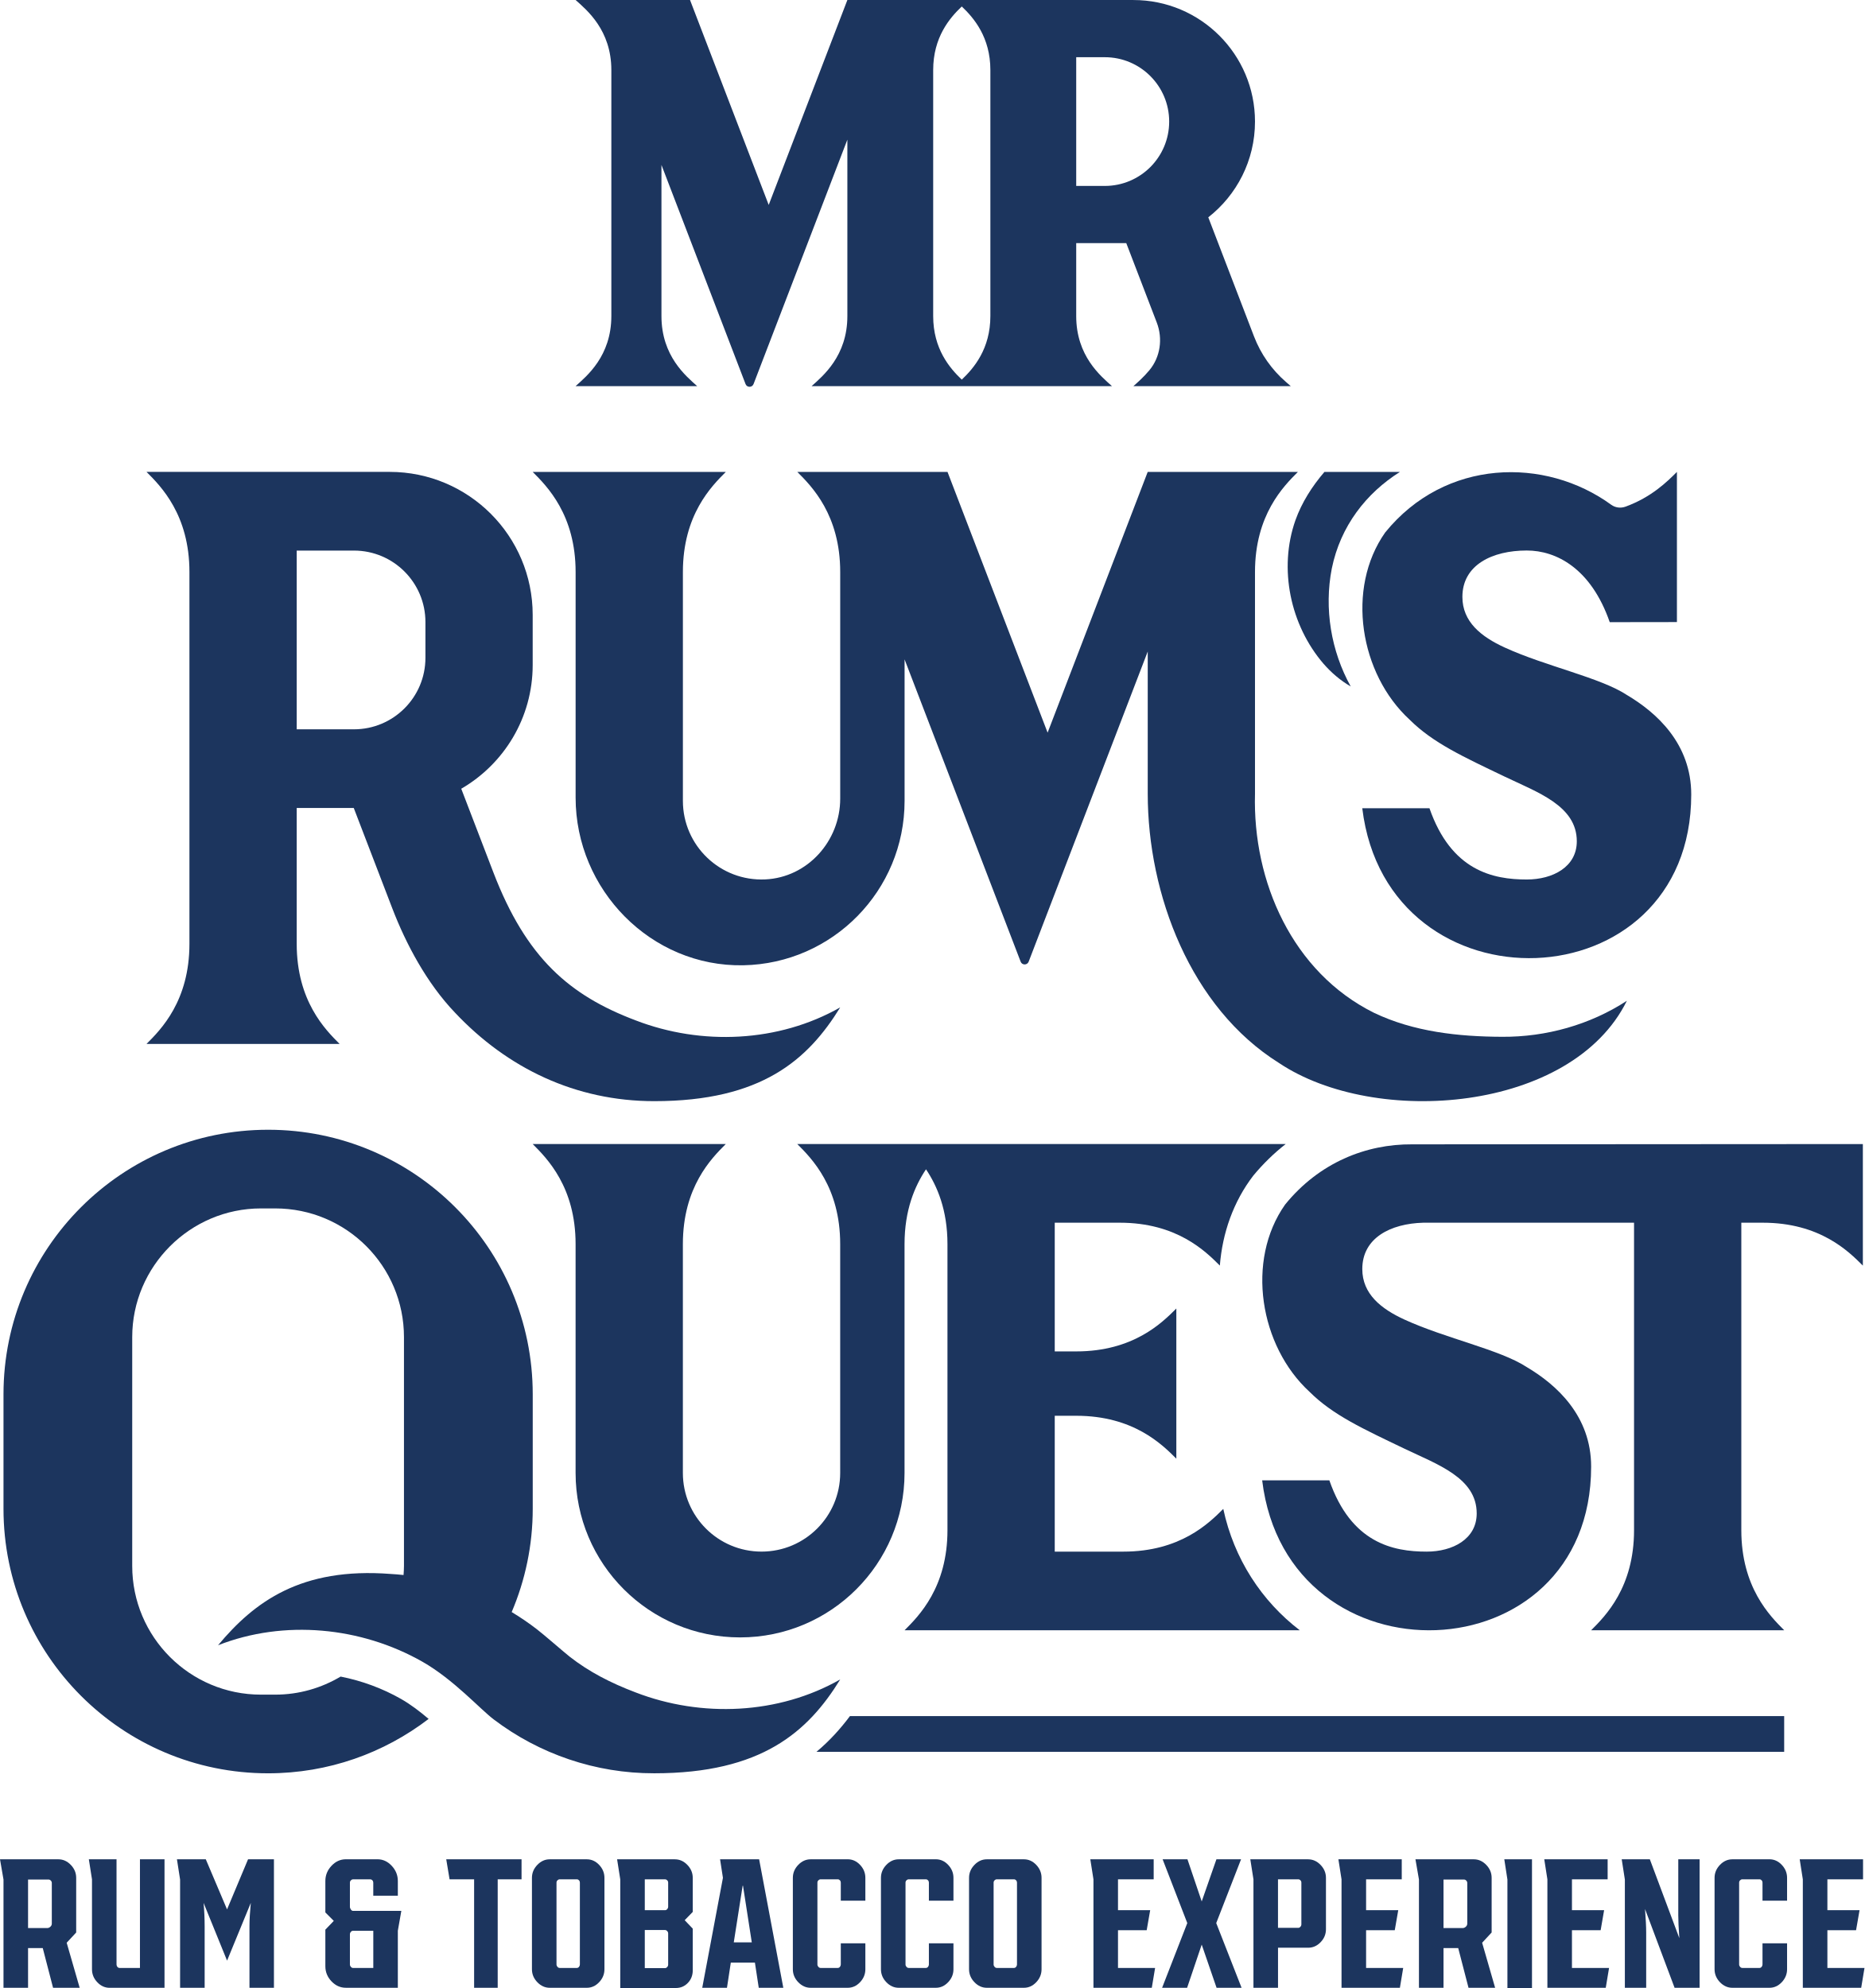
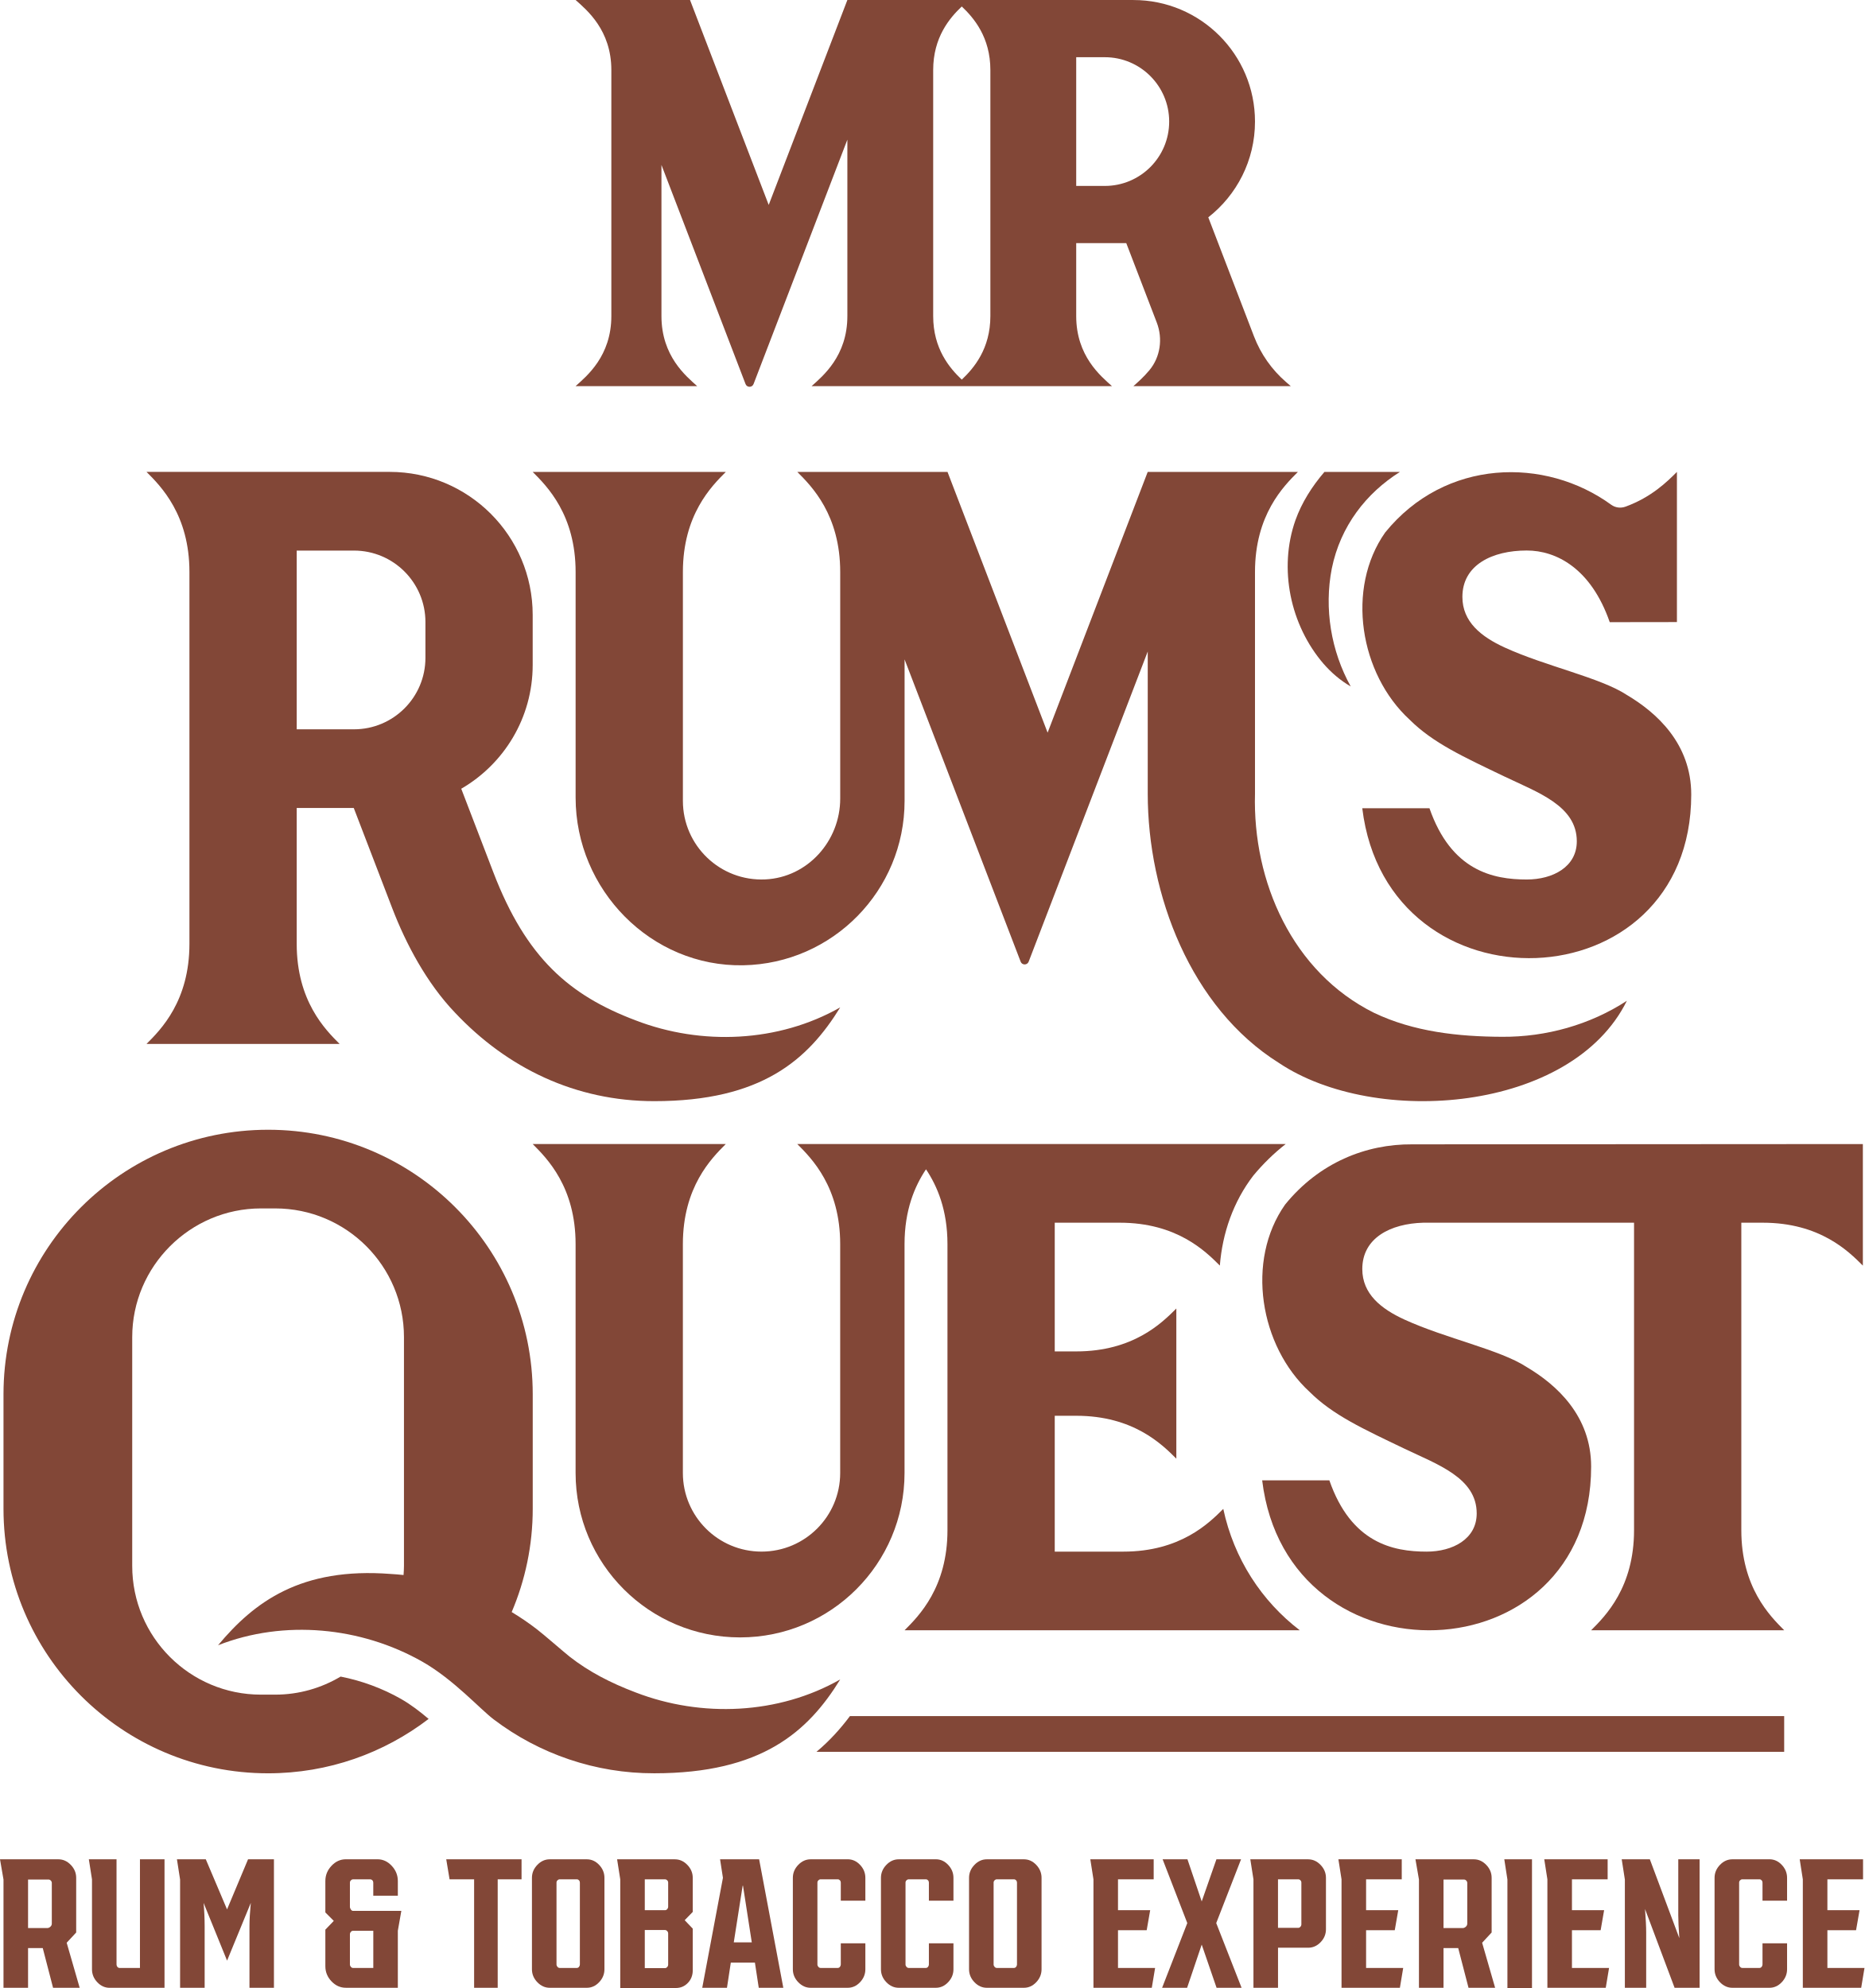
<svg xmlns="http://www.w3.org/2000/svg" id="Layer_1" data-name="Layer 1" viewBox="0 0 800 853.11">
  <defs>
    <style>
      .cls-1 {
-         fill: #1c355e;
+         fill: #824737;
      }
    </style>
  </defs>
  <g id="_4" data-name="4">
    <g>
      <g>
        <path class="cls-1" d="M524.87,647.51c-6.16,6.16-18.43,18.34-42.89,18.34h-29.42v-58.3h9.21c24.55,0,36.82,12.27,42.96,18.41v-64.44c-6.14,6.14-18.41,18.41-42.96,18.41h-9.21v-55.23h27.89c24.54,0,36.81,12.27,42.95,18.4,1.1-13.94,5.78-27.42,14.34-38.59,4.23-5.11,8.9-9.64,13.91-13.57h-209.56c6.14,6.14,18.41,18.41,18.41,42.96v98.19c0,18.64-15.11,33.75-33.75,33.75s-33.75-15.11-33.75-33.75v-98.19c0-24.55,12.27-36.82,18.41-42.96h-82.85c6.14,6.14,18.41,18.41,18.41,42.96v98.19c0,38.98,31.6,70.57,70.57,70.57h0c38.98,0,70.57-31.6,70.57-70.57v-98.19c0-14.65,4.38-24.9,9.21-32.12,4.83,7.21,9.21,17.46,9.21,32.12v122.74c0,24.55-12.27,36.82-18.41,42.96h169.58c-16.34-12.5-28.24-30.64-32.83-52.09Z" />
        <path class="cls-1" d="M756.34,524.7c24.55,0,36.82,12.27,42.96,18.41v-52.16l-193.34.12c-19.86-.16-39.98,7.87-54.57,25.86-16.92,24.03-10.9,60.7,10.5,80.34,10.01,10,23.23,16.01,40.67,24.38,14.26,6.84,31.05,12.54,31.05,27.81,0,11-10.3,16.39-21.48,16.39-14.5,0-32.4-3.73-41.74-30.59h-28.83c10.79,88.99,141.15,84.41,141.15-5.89,0-21.84-14.91-35.18-27.62-42.71-11.41-7.49-34.71-12.25-52.45-20.38-10.04-4.6-18.12-10.99-18.12-21.7,0-13.31,12.05-19.5,26.2-19.88h90.4v131.94c0,24.55-12.27,36.82-18.41,42.96h82.85c-6.14-6.14-18.41-18.41-18.41-42.96v-131.94h9.21Z" />
        <path class="cls-1" d="M62.87,447.99h82.85c-6.14-6.14-18.41-18.41-18.41-42.96v-58.3h24.48l16.49,42.96c5.92,15.44,14.83,32.19,26.94,44.86,22.46,23.86,51.75,37.99,85.51,37.99,46.03,0,65.93-17.75,79.78-40.24-26.45,15.06-59.52,16.47-87.75,5.58-28.38-10.71-46.94-26.72-61.08-63.54l-13.77-35.87c18.32-10.62,30.65-30.42,30.65-53.12v-21.48c0-33.89-27.48-61.37-61.37-61.37H62.87c6.14,6.14,18.41,18.41,18.41,42.96v159.56c0,24.55-12.27,36.82-18.41,42.96ZM127.31,236.27h24.55c16.95,0,30.68,13.74,30.68,30.68v15.34c0,16.95-13.74,30.68-30.68,30.68h-24.55v-76.71Z" />
        <path class="cls-1" d="M655.08,377.42c-14.5,0-32.4-3.73-41.74-30.59h-28.83c10.79,88.99,141.15,84.41,141.15-5.89,0-21.84-14.91-35.18-27.62-42.71-11.41-7.49-34.71-12.25-52.45-20.38-10.04-4.6-18.12-10.99-18.12-21.7,0-13.76,12.86-19.91,27.62-19.91,12.6,0,27.55,7.59,35.6,30.75l28.83-.04v-64.44c-4.06,4.07-10.83,10.81-22.06,14.91-2.05.75-4.37.47-6.13-.81-28.36-20.65-71.26-19.84-96.99,11.89-16.92,24.03-10.9,60.7,10.5,80.34,10.01,10,23.23,16.01,40.67,24.38,14.26,6.84,31.05,12.54,31.05,27.81,0,11-10.3,16.39-21.48,16.39Z" />
        <path class="cls-1" d="M246.98,342.27c0,39.57,32.39,72.71,71.95,71.96,38.34-.73,69.2-32.04,69.2-70.56v-60.71l49.8,129.72c.6,1.58,2.83,1.58,3.44,0l51.09-133.1v61.02c0,43.22,18.39,91.81,56.32,115.56,41.4,27.71,125.63,21.2,149.26-26.69-15.79,10.3-34.67,15.57-53.49,15.45-18.72-.07-37.97-2.13-55.04-10.31-34.93-17.38-52.08-56.23-51.03-94.02v-95.12c0-24.55,12.27-36.82,18.41-42.96h-64.44l-42.95,111.89-42.95-111.89h-64.45c6.14,6.14,18.41,18.41,18.41,42.96v97.24c0,18.17-13.97,33.81-32.12,34.67-19.38.91-35.38-14.53-35.38-33.71v-98.19c0-24.55,12.27-36.82,18.41-42.96h-82.85c6.14,6.14,18.41,18.41,18.41,42.96v96.8Z" />
        <path class="cls-1" d="M172.12,729.09c-8.07-4.59-16.86-7.82-25.97-9.62-8.24,4.9-17.82,7.75-28.05,7.75h-6.14c-30.5,0-55.23-24.73-55.23-55.23v-98.19c0-30.38,24.85-55.23,55.23-55.23h6.14c30.5,0,55.23,24.73,55.23,55.23v98.19c0,1.32-.09,2.61-.18,3.9-1.84-.2-3.68-.36-5.52-.46-38.47-2.97-58.53,11.96-74.07,30.6,28.35-11.13,61.35-7.9,87.66,7.05,13.47,7.66,24.79,20.4,30.71,24.84,19.47,14.74,43.55,23.11,68.79,23.05,46.04,0,65.95-17.77,79.8-40.28-26.46,15.08-59.53,16.48-87.76,5.59-10.74-4.06-20.07-8.89-28.29-15.32-2.26-1.77-11.5-9.83-14.08-11.77-3.42-2.65-7.05-5.12-10.84-7.41,5.8-13.62,9.03-28.6,9.03-44.34v-49.1c0-62.7-50.83-113.53-113.53-113.53S1.5,535.64,1.5,598.35v49.1c0,62.7,50.83,113.53,113.53,113.53,25.92,0,49.77-8.72,68.88-23.34-3.73-3.17-7.72-6.23-11.8-8.55Z" />
        <path class="cls-1" d="M246.98,165.7h52.16c-4.78-4.3-15.33-12.89-15.33-30.07v-64.85s36.08,94.02,36.08,94.02c.6,1.58,2.83,1.58,3.44,0l40.25-104.86v75.69c0,17.18-10.57,25.77-15.34,30.07h128.87c-4.78-4.3-15.34-12.89-15.34-30.07v-31.3h21.48l13.09,34.09c2.65,6.91,1.55,14.8-3.19,20.48-2.51,3.01-5.06,5.21-6.83,6.8h67.51c-.59-.53-1.28-1.12-2.05-1.78-6.1-5.28-10.82-12-13.71-19.53l-19.63-51.13c12.2-9.55,20.04-24.4,20.04-41.09h0c0-28.81-23.35-52.16-52.16-52.16h-122.74l-33.75,87.93L296.07,0h-49.09c4.78,4.3,15.33,12.89,15.33,30.07v105.55c0,17.18-10.55,25.77-15.33,30.07ZM461.77,24.55h12.27c15.25,0,27.62,12.36,27.62,27.62h0c0,15.25-12.36,27.62-27.62,27.62h-12.27V24.55ZM400.4,30.07c0-14.07,7.08-22.38,12.27-27.29,5.19,4.91,12.27,13.21,12.27,27.29v105.55c0,14.07-7.08,22.38-12.27,27.29-5.19-4.91-12.27-13.21-12.27-27.29V30.07Z" />
      </g>
      <g>
        <path class="cls-1" d="M32.69,829.29v-23.46c0-2.1-.77-3.95-2.31-5.55-1.54-1.6-3.32-2.4-5.35-2.4H0l1.5,8.68v46.47h10.54v-17.04h6.31l4.42,17.04h11.42l-5.58-19.34,4.08-4.4ZM22.23,825.49c0,.51-.21.96-.62,1.33-.41.38-.87.57-1.38.57h-8.19v-20.83h8.77c.36,0,.69.15.98.44.3.3.44.65.44,1.05v17.44Z" />
        <path class="cls-1" d="M60.03,844.51h-8.69c-.38,0-.71-.15-.96-.46-.26-.31-.38-.65-.38-1.03v-45.14h-11.88l1.35,8.6v38.6c0,2.1.75,3.95,2.27,5.55,1.51,1.6,3.28,2.4,5.31,2.4h23.54v-55.15h-10.54v46.63Z" />
        <path class="cls-1" d="M97.41,819.36l-9.11-21.48h-12.38l1.35,8.68v46.47h10.54v-26.36c0-3.31-.15-6.68-.46-10.09l10.08,24.79,10.19-24.79-.12,1.41c-.1.94-.21,2.25-.31,3.94-.1,1.68-.15,3.26-.15,4.74v26.36h10.5v-55.15h-11.11l-9,21.48Z" />
        <path class="cls-1" d="M150.56,819.46c-.28-.39-.42-.8-.42-1.23v-10.34c0-.38.14-.71.42-.99s.59-.42.92-.42h7.34c.38,0,.7.14.96.42.26.28.38.61.38.99v5.61h10.54v-6.3c0-2.48-.87-4.65-2.62-6.52-1.74-1.87-3.78-2.81-6.11-2.81h-13.57c-2.36,0-4.42.94-6.17,2.81-1.76,1.87-2.63,4.04-2.63,6.52v13.48l3.62,3.63-3.62,3.76v15.7c0,2.48.88,4.64,2.63,6.48s3.81,2.76,6.17,2.76h22.3v-24.47l1.5-8.52h-20.73c-.33,0-.64-.2-.92-.59ZM160.17,844.51h-8.69c-.33,0-.64-.15-.92-.46-.28-.31-.42-.65-.42-1.03v-12.96c0-.41.14-.75.4-1.05.27-.3.58-.45.94-.45h8.69v15.95Z" />
        <polygon class="cls-1" points="192.9 806.48 203.43 806.48 203.43 853.03 213.55 853.03 213.55 806.48 223.78 806.48 223.78 797.88 191.47 797.88 192.9 806.48" />
        <path class="cls-1" d="M251.77,797.88h-15.88c-2.03,0-3.81.8-5.34,2.4-1.54,1.6-2.31,3.45-2.31,5.55v39.24c0,2.1.77,3.95,2.31,5.55,1.54,1.6,3.32,2.4,5.34,2.4h15.88c2.03,0,3.79-.8,5.31-2.4,1.51-1.6,2.27-3.45,2.27-5.55v-39.24c0-2.1-.76-3.95-2.27-5.55-1.51-1.6-3.28-2.4-5.31-2.4ZM248.81,843.01c0,.38-.13.72-.38,1.03-.26.31-.55.46-.89.46h-7.42c-.33,0-.64-.15-.92-.46-.28-.31-.42-.65-.42-1.03v-35.13c0-.38.14-.71.42-.99s.59-.42.92-.42h7.42c.33,0,.63.14.89.42.26.28.38.61.38.99v35.13Z" />
        <path class="cls-1" d="M289.58,797.88h-24.8l1.35,8.6v46.63h23.88c2.03,0,3.74-.73,5.13-2.18,1.4-1.45,2.1-3.26,2.1-5.41v-17.88l-3.46-3.63,3.46-3.55v-14.62c0-2.1-.77-3.95-2.31-5.55-1.54-1.6-3.32-2.4-5.34-2.4ZM286.69,843.09c0,.38-.14.72-.42,1.03-.28.31-.59.46-.92.46h-8.69v-16.35h8.69c.33,0,.64.15.92.45.28.3.42.63.42,1.01v13.4ZM286.69,818.22c0,.4-.14.75-.4,1.05-.27.3-.58.45-.94.45h-8.69v-13.24h8.69c.36,0,.67.14.94.42s.4.61.4.99v10.34Z" />
        <path class="cls-1" d="M308.96,797.88l1.23,7.95-8.88,47.2h10.61l1.65-10.82h10.34l1.65,10.82h10.54l-10.38-55.15h-16.77ZM314.84,833.53l3.81-24.31h.15l3.77,24.31h-7.73Z" />
        <path class="cls-1" d="M363.72,797.88h-15.88c-2.03,0-3.81.8-5.34,2.4-1.54,1.6-2.31,3.45-2.31,5.55v39.24c0,2.1.77,3.95,2.31,5.55,1.54,1.6,3.32,2.4,5.34,2.4h15.88c2.03,0,3.79-.8,5.31-2.4,1.51-1.6,2.27-3.45,2.27-5.55v-11.14h-10.54v9.08c0,.38-.13.72-.38,1.03-.26.31-.55.46-.89.46h-7.42c-.33,0-.64-.15-.92-.46-.28-.31-.42-.65-.42-1.03v-35.13c0-.38.14-.71.42-.99s.59-.42.92-.42h7.42c.33,0,.63.14.89.42.26.28.38.61.38.99v7.75h10.54v-9.81c0-2.1-.76-3.95-2.27-5.55-1.51-1.6-3.28-2.4-5.31-2.4Z" />
        <path class="cls-1" d="M401.52,797.88h-15.88c-2.03,0-3.81.8-5.34,2.4-1.54,1.6-2.31,3.45-2.31,5.55v39.24c0,2.1.77,3.95,2.31,5.55,1.54,1.6,3.32,2.4,5.34,2.4h15.88c2.03,0,3.79-.8,5.31-2.4,1.51-1.6,2.27-3.45,2.27-5.55v-11.14h-10.54v9.08c0,.38-.13.72-.38,1.03-.26.31-.55.46-.89.46h-7.42c-.33,0-.64-.15-.92-.46-.28-.31-.42-.65-.42-1.03v-35.13c0-.38.14-.71.42-.99s.59-.42.92-.42h7.42c.33,0,.63.14.89.42.26.28.38.61.38.99v7.75h10.54v-9.81c0-2.1-.76-3.95-2.27-5.55-1.51-1.6-3.28-2.4-5.31-2.4Z" />
        <path class="cls-1" d="M439.32,797.88h-15.88c-2.03,0-3.81.8-5.34,2.4-1.54,1.6-2.31,3.45-2.31,5.55v39.24c0,2.1.77,3.95,2.31,5.55,1.54,1.6,3.32,2.4,5.34,2.4h15.88c2.03,0,3.79-.8,5.31-2.4,1.51-1.6,2.27-3.45,2.27-5.55v-39.24c0-2.1-.76-3.95-2.27-5.55-1.51-1.6-3.28-2.4-5.31-2.4ZM436.36,843.01c0,.38-.13.72-.38,1.03-.26.31-.55.46-.89.46h-7.42c-.33,0-.64-.15-.92-.46-.28-.31-.42-.65-.42-1.03v-35.13c0-.38.14-.71.42-.99s.59-.42.92-.42h7.42c.33,0,.63.14.89.42.26.28.38.61.38.99v35.13Z" />
        <polygon class="cls-1" points="479.7 828.32 492.01 828.32 493.51 819.72 479.7 819.72 479.7 806.48 495.01 806.48 495.01 797.88 467.82 797.88 469.17 806.48 469.17 853.03 494.2 853.03 495.62 844.51 479.7 844.51 479.7 828.32" />
        <polygon class="cls-1" points="532.5 797.88 521.93 797.88 515.62 815.96 509.5 797.88 498.85 797.88 509.43 825.25 498.62 853.03 509.35 853.03 515.62 834.49 522 853.03 532.73 853.03 521.85 825.25 532.5 797.88" />
        <path class="cls-1" d="M561.27,797.88h-24.8l1.35,8.6v46.55h10.54v-17.2h12.92c2.05,0,3.84-.79,5.36-2.38,1.53-1.59,2.29-3.44,2.29-5.57v-22.04c0-2.1-.77-3.95-2.31-5.55-1.54-1.6-3.32-2.4-5.34-2.4ZM558.38,825.81c0,.38-.14.72-.42,1.03-.28.31-.59.46-.92.46h-8.69v-20.83h8.69c.36,0,.67.14.94.42s.4.61.4.99v17.93Z" />
        <polygon class="cls-1" points="586.15 828.32 598.45 828.32 599.95 819.72 586.15 819.72 586.15 806.48 601.45 806.48 601.45 797.88 574.27 797.88 575.61 806.48 575.61 853.03 600.65 853.03 602.07 844.51 586.15 844.51 586.15 828.32" />
        <path class="cls-1" d="M640.02,829.29v-23.46c0-2.1-.77-3.95-2.31-5.55-1.54-1.6-3.32-2.4-5.35-2.4h-25.03l1.5,8.68v46.47h10.54v-17.04h6.31l4.42,17.04h11.42l-5.58-19.34,4.08-4.4ZM629.56,825.49c0,.51-.21.96-.62,1.33-.41.38-.87.57-1.38.57h-8.19v-20.83h8.77c.36,0,.69.15.98.44.3.3.44.65.44,1.05v17.44Z" />
        <polygon class="cls-1" points="646.79 806.56 646.79 853.11 657.33 853.11 657.33 797.88 645.45 797.88 646.79 806.56" />
        <polygon class="cls-1" points="674.48 828.32 686.79 828.32 688.28 819.72 674.48 819.72 674.48 806.48 689.79 806.48 689.79 797.88 662.6 797.88 663.94 806.48 663.94 853.03 688.98 853.03 690.4 844.51 674.48 844.51 674.48 828.32" />
        <path class="cls-1" d="M720.09,821.62c0,2.42.15,5.79.46,10.09l-12.65-33.83h-12.07l1.35,8.68v46.47h9.15v-23.74c0-2.42-.17-5.79-.5-10.09l12.69,33.83h10.73v-55.15h-9.15v23.74Z" />
        <path class="cls-1" d="M759.2,797.88h-15.88c-2.03,0-3.81.8-5.34,2.4-1.54,1.6-2.31,3.45-2.31,5.55v39.24c0,2.1.77,3.95,2.31,5.55,1.54,1.6,3.32,2.4,5.34,2.4h15.88c2.03,0,3.79-.8,5.31-2.4,1.51-1.6,2.27-3.45,2.27-5.55v-11.14h-10.54v9.08c0,.38-.13.72-.38,1.03-.26.31-.55.46-.89.46h-7.42c-.33,0-.64-.15-.92-.46-.28-.31-.42-.65-.42-1.03v-35.13c0-.38.14-.71.42-.99s.59-.42.92-.42h7.42c.33,0,.63.14.89.42.26.28.38.61.38.99v7.75h10.54v-9.81c0-2.1-.76-3.95-2.27-5.55-1.51-1.6-3.28-2.4-5.31-2.4Z" />
        <polygon class="cls-1" points="784.08 844.51 784.08 828.32 796.38 828.32 797.88 819.72 784.08 819.72 784.08 806.48 799.38 806.48 799.38 797.88 772.2 797.88 773.54 806.48 773.54 853.03 798.58 853.03 800 844.51 784.08 844.51" />
        <path class="cls-1" d="M579.55,294.57c-8.46-15.25-11.46-33.44-8.12-50.58,3.72-18.3,14.85-32.42,29.23-41.47h-32.39c-5.3,6.17-9.73,13.14-12.43,20.7-7.35,20.83-2.19,45.08,12.05,61.62,3.36,3.85,7.26,7.2,11.66,9.73Z" />
        <path class="cls-1" d="M765.54,736.43h-400.86c-3.95,5.29-8.63,10.54-14.37,15.34h415.23v-15.34Z" />
      </g>
    </g>
  </g>
</svg>
